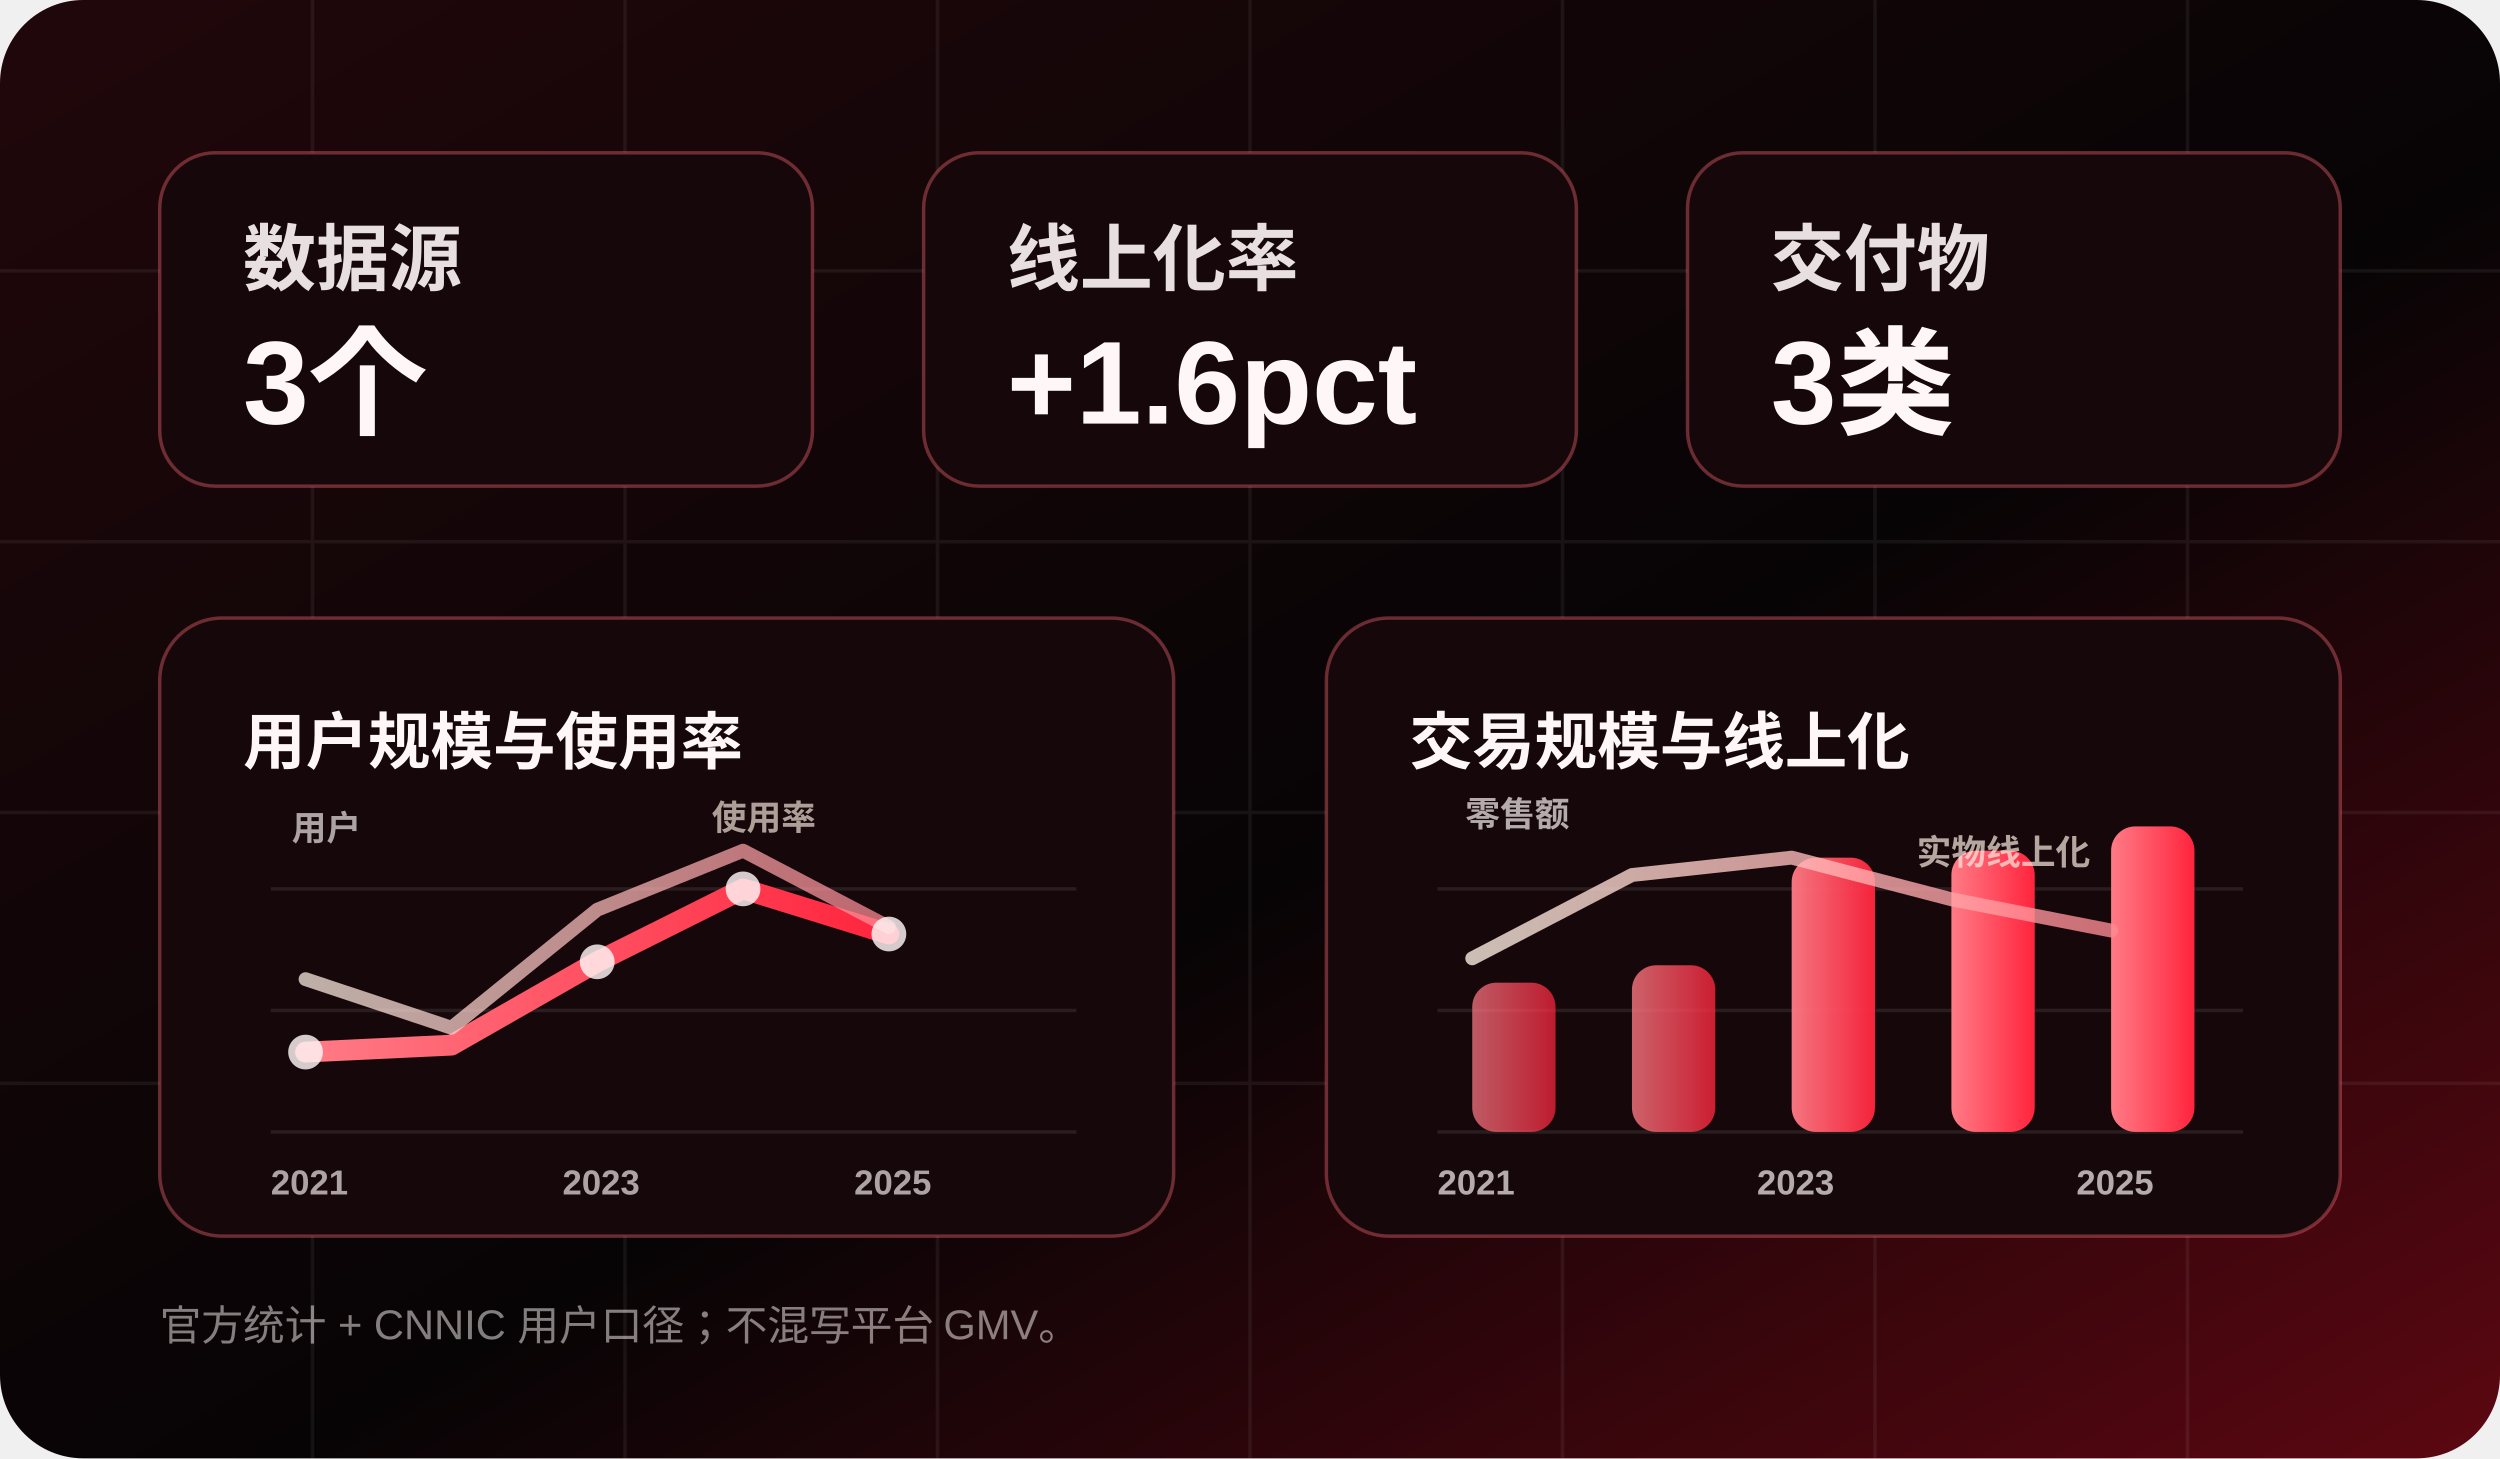
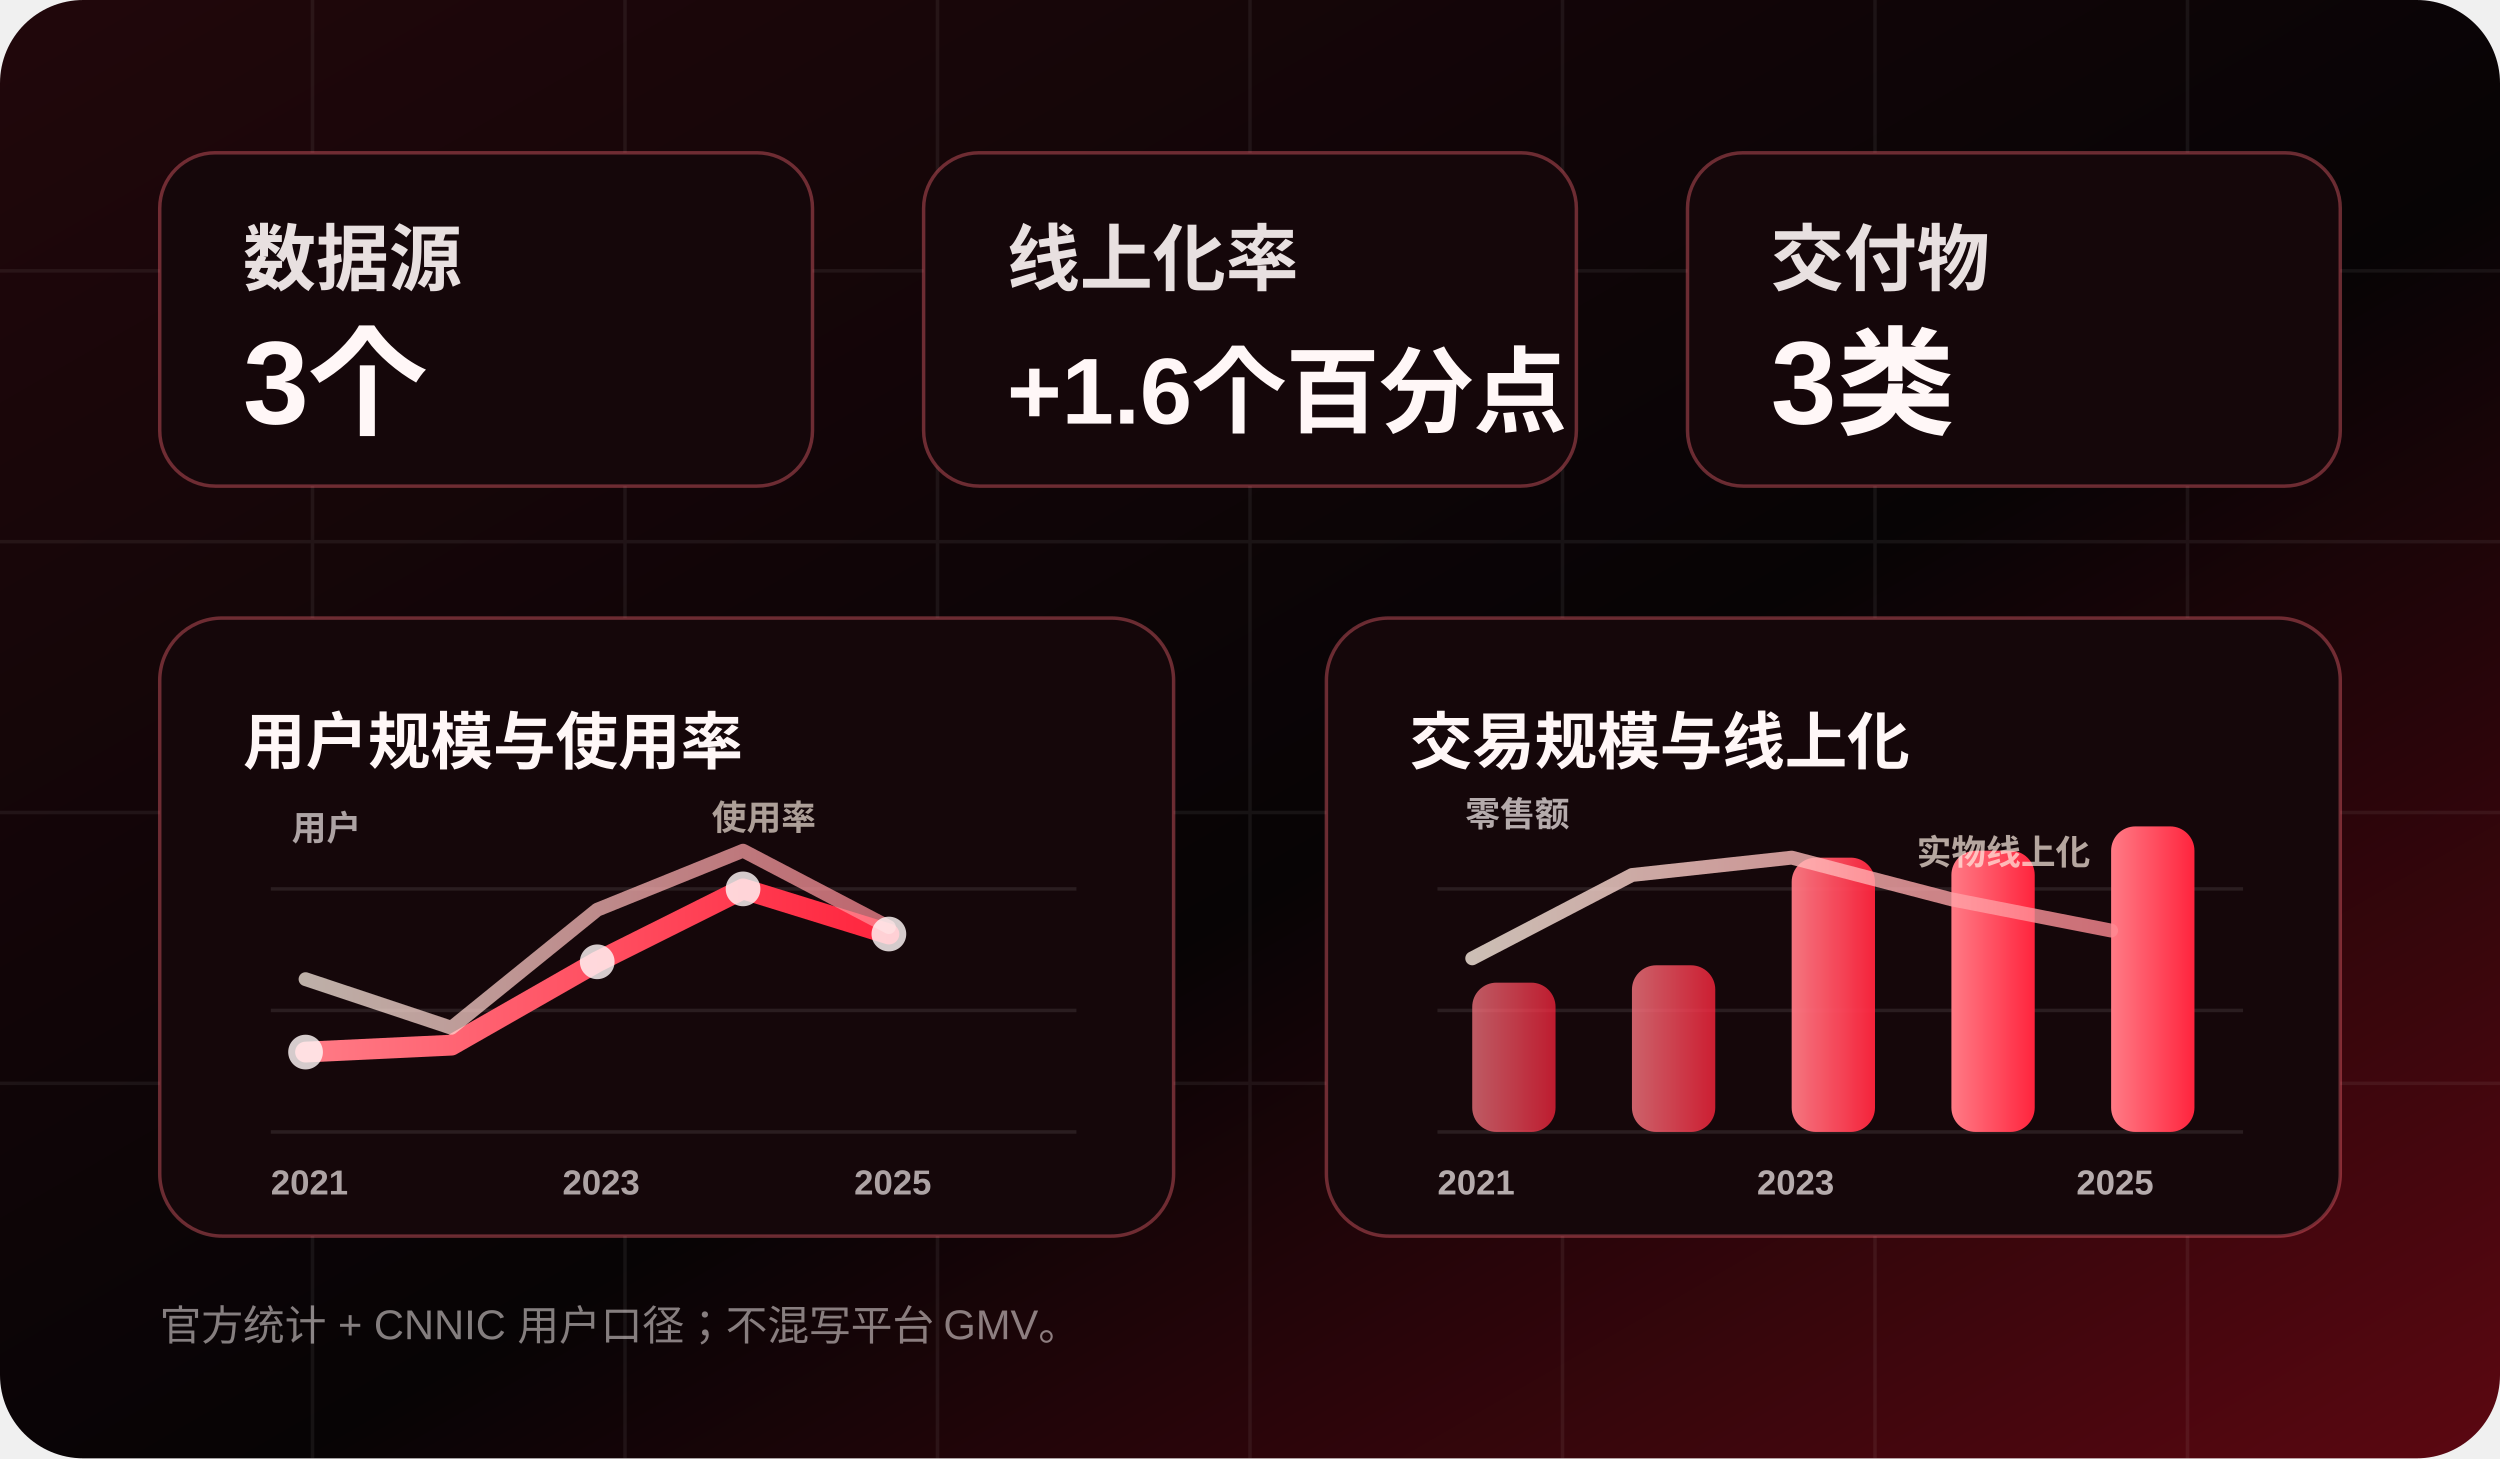
<svg xmlns="http://www.w3.org/2000/svg" width="720" height="420" viewBox="0 0 720 420" role="img" aria-labelledby="title desc">
  <defs>
    <linearGradient id="bg" x1="0" x2="1" y1="0" y2="1">
      <stop offset="0" stop-color="#21070b" />
      <stop offset="0.56" stop-color="#070405" />
      <stop offset="1" stop-color="#5c0711" />
    </linearGradient>
    <linearGradient id="red" x1="0" x2="1">
      <stop offset="0" stop-color="#ff7b86" />
      <stop offset="1" stop-color="#ff243d" />
    </linearGradient>
    <linearGradient id="cream" x1="0" x2="1">
      <stop offset="0" stop-color="#fff1e5" />
      <stop offset="1" stop-color="#ff8a94" />
    </linearGradient>
  </defs>
  <rect width="720" height="420" rx="24" fill="url(#bg)" />
  <path d="M0 78H720M0 156H720M0 234H720M0 312H720M90 0V420M180 0V420M270 0V420M360 0V420M450 0V420M540 0V420M630 0V420" stroke="#fff" stroke-opacity=".06" />
  <g fill="#15070a" stroke="#ff6b78" stroke-opacity=".38">
    <rect x="46" y="44" width="188" height="96" rx="16" />
    <rect x="266" y="44" width="188" height="96" rx="16" />
    <rect x="486" y="44" width="188" height="96" rx="16" />
    <rect x="46" y="178" width="292" height="178" rx="18" />
    <rect x="382" y="178" width="292" height="178" rx="18" />
  </g>
  <g font-family="Microsoft YaHei, Arial, sans-serif" fill="#fff7f7">
    <text x="70" y="82" font-size="21" opacity=".9" font-weight="800">数据源</text>
    <text x="70" y="122" font-size="34" font-weight="900">3个</text>
    <text x="290" y="82" font-size="21" opacity=".9" font-weight="800">线上化率</text>
-     <text x="290" y="122" font-size="34" font-weight="900">+1.6pct</text>
+     <text x="290" y="122" font-size="27" font-weight="900">+1.6个百分点</text>
    <text x="510" y="82" font-size="21" opacity=".9" font-weight="800">交付物</text>
    <text x="510" y="122" font-size="34" font-weight="900">3类</text>
    <text x="70" y="220" font-size="18" font-weight="900">用户规模与使用率</text>
    <text x="406" y="220" font-size="18" font-weight="900">交易规模与线上化</text>
  </g>
  <path d="M78 326H310M78 291H310M78 256H310" stroke="#fff" stroke-opacity=".09" />
  <path d="M88 303 L130 301 L172 277 L214 256 L256 269" stroke="url(#red)" stroke-width="6" fill="none" stroke-linecap="round" stroke-linejoin="round" />
  <path d="M88 282 L130 296 L172 262 L214 245 L256 267" stroke="url(#cream)" stroke-width="4" fill="none" stroke-linecap="round" stroke-linejoin="round" opacity=".72" />
  <g fill="#fff7f7" opacity=".82">
    <circle cx="88" cy="303" r="5" />
    <circle cx="172" cy="277" r="5" />
    <circle cx="214" cy="256" r="5" />
    <circle cx="256" cy="269" r="5" />
  </g>
  <g font-family="Microsoft YaHei, Arial, sans-serif" fill="#fff7f7" opacity=".65" font-size="10" font-weight="800">
    <text x="78" y="344">2021</text>
    <text x="162" y="344">2023</text>
    <text x="246" y="344">2025</text>
    <text x="84" y="242">用户</text>
    <text x="205" y="239" fill="#fff1e5">使用率</text>
  </g>
  <path d="M414 326H646M414 291H646M414 256H646" stroke="#fff" stroke-opacity=".09" />
  <g fill="url(#red)">
    <rect x="424" y="283" width="24" height="43" rx="7" opacity=".72" />
    <rect x="470" y="278" width="24" height="48" rx="7" opacity=".78" />
    <rect x="516" y="247" width="24" height="79" rx="7" opacity=".95" />
    <rect x="562" y="245" width="24" height="81" rx="7" />
    <rect x="608" y="238" width="24" height="88" rx="7" />
  </g>
  <path d="M424 276 L470 252 L516 247 L562 259 L608 268" stroke="url(#cream)" stroke-width="4" fill="none" stroke-linecap="round" stroke-linejoin="round" opacity=".78" />
  <g font-family="Microsoft YaHei, Arial, sans-serif" fill="#fff7f7" opacity=".68" font-size="10" font-weight="700">
    <text x="414" y="344">2021</text>
    <text x="506" y="344">2023</text>
    <text x="598" y="344">2025</text>
    <text x="422" y="238">零售额</text>
    <text x="552" y="249" fill="#fff1e5">实物线上化</text>
  </g>
  <text x="46" y="386" fill="#fff7f7" opacity=".5" font-family="Microsoft YaHei, Arial, sans-serif" font-size="12">官方统计 + CNNIC 用户口径；不混写平台 GMV。</text>
</svg>
